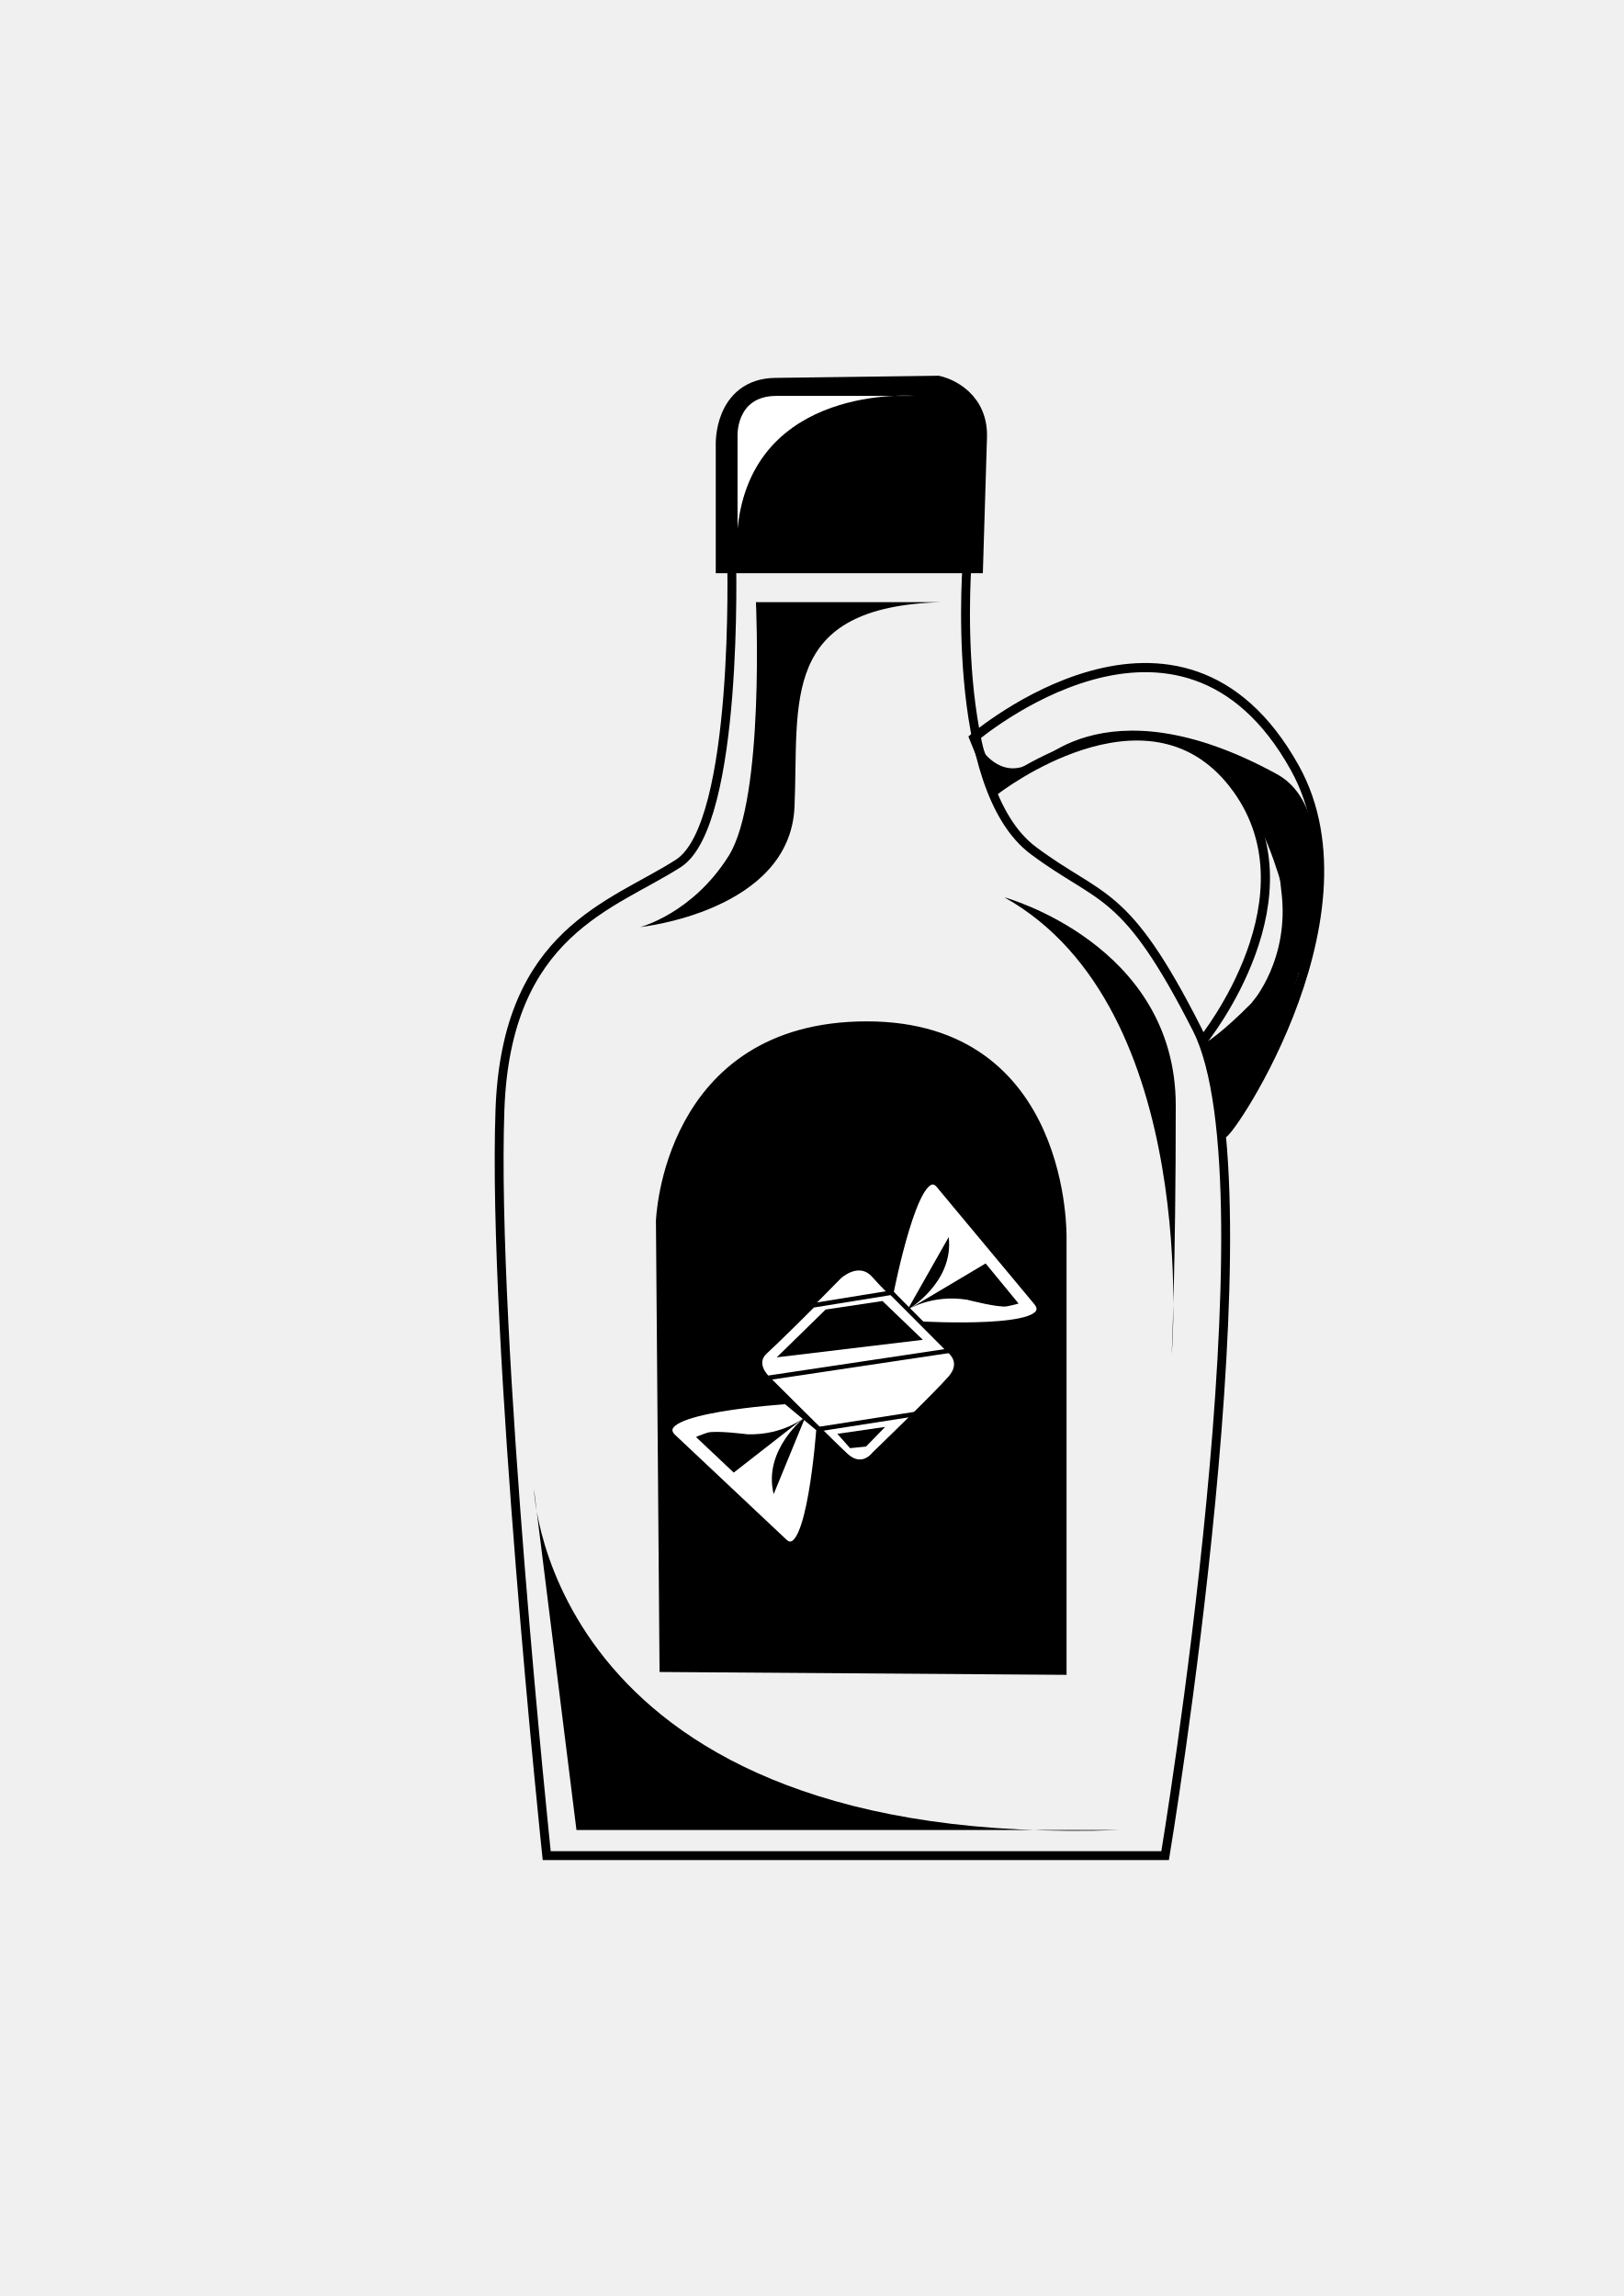
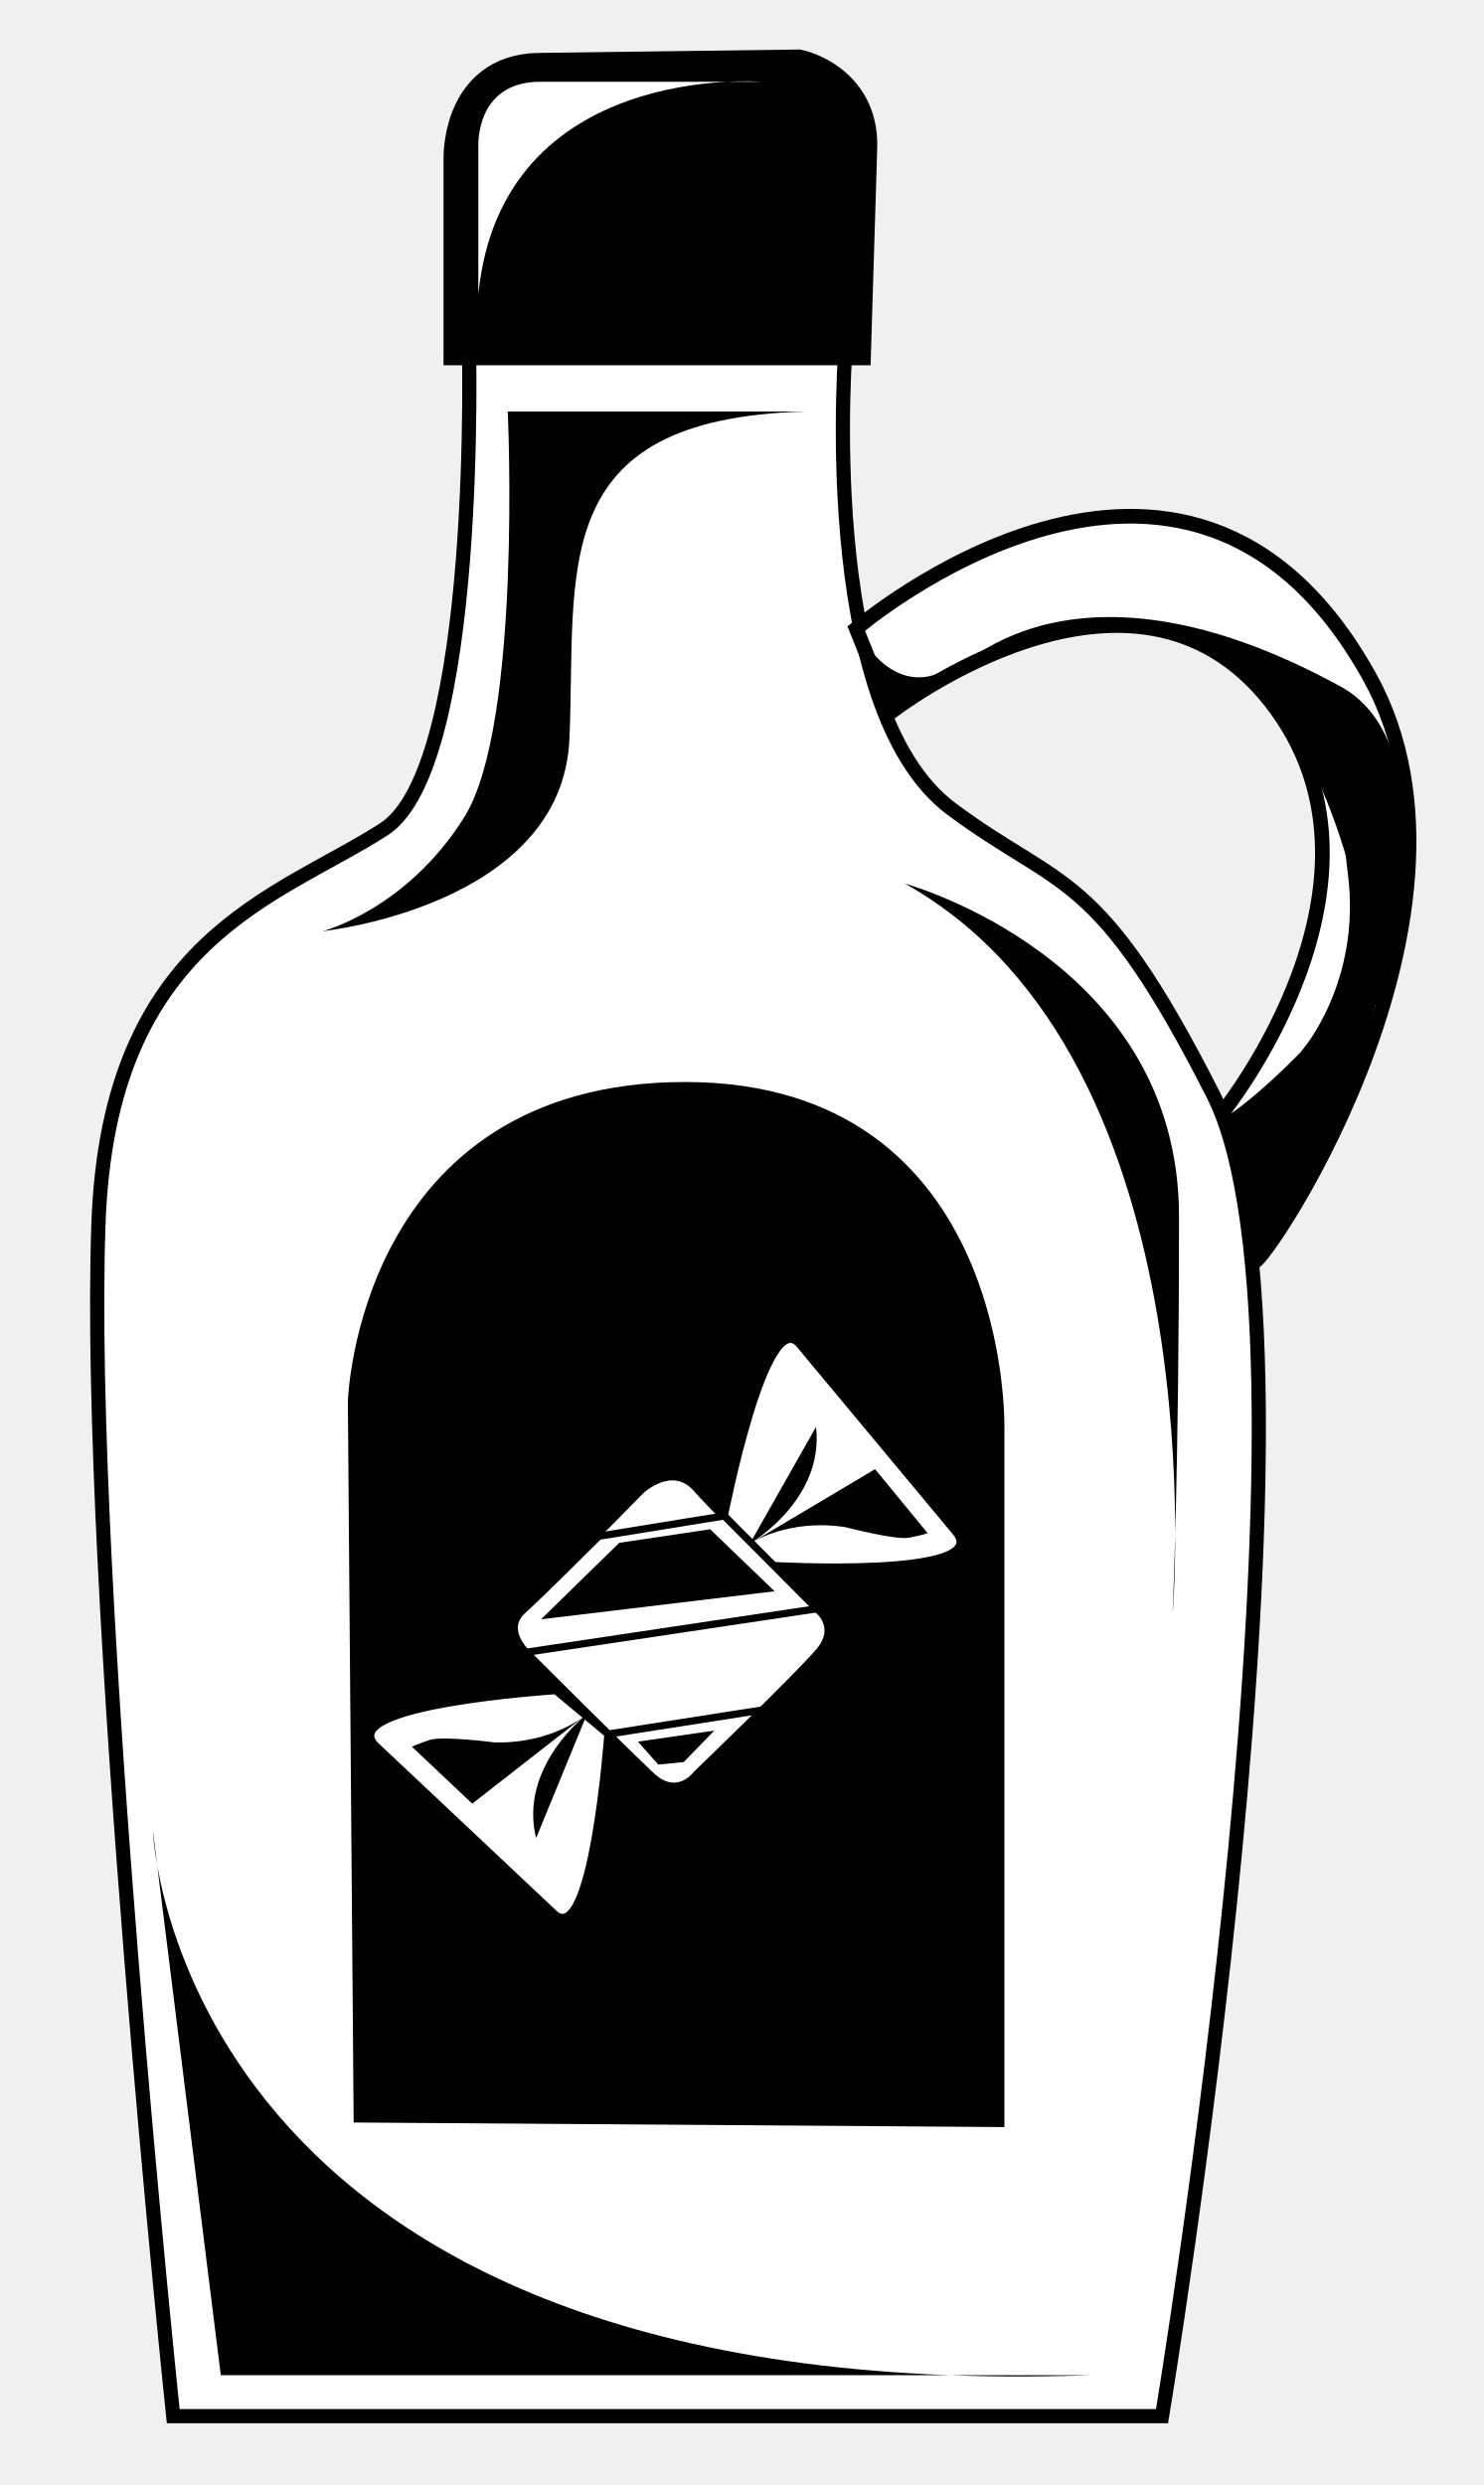
- <svg xmlns="http://www.w3.org/2000/svg" width="210mm" height="297mm" viewBox="0 0 210 297" version="1.1" id="svg3906">
+ <svg xmlns="http://www.w3.org/2000/svg" width="120mm" height="201mm" viewBox="0 0 120 201" version="1.1" id="svg3906">
  <defs id="defs3900" />
  <g id="layer1">
-     <path style="fill:none;stroke:#000000;stroke-width:1.148px;stroke-linecap:butt;stroke-linejoin:miter;stroke-opacity:1" d="m 94.62,72.096 c 0,0 0.995,34.504 -6.871,39.579 -8.52,5.497 -22.263,8.795 -23.088,31.883 -1.041,29.148 6.047,96.474 6.047,96.474 h 79.982 c 0,0 14.417,-86.632 4.123,-106.918 -9.345,-18.415 -12.269,-16.451 -21.164,-23.088 -11.07,-8.259 -8.521,-37.93 -8.521,-37.93 z" id="path3095" />
-     <path style="fill:#000000;stroke:#000000;stroke-width:4.099;stroke-linecap:butt;stroke-linejoin:miter;stroke-miterlimit:4;stroke-dasharray:none;stroke-opacity:1" d="M 100.491,72.096 H 94.62 V 57.528 c 0,0 -0.234,-6.519 5.636,-6.596 l 20.944,-0.275 c 0,0 4.551,0.998 4.403,5.858 l -0.475,15.581 z" id="path3097" />
-     <path style="fill:none;stroke:#000000;stroke-width:1.185px;stroke-linecap:butt;stroke-linejoin:miter;stroke-opacity:1" d="m 128.702,102.247 c 0,0 19.515,-15.253 30.784,-0.88 11.269,14.373 -3.848,33.145 -3.848,33.145 0,0 3.023,9.68 2.474,12.026 -0.55,2.347 20.37,-27.398 9.345,-47.225 -14.842,-26.692 -41.503,-3.869 -41.503,-3.869 z" id="path3099" />
-     <path style="fill:#000000;fill-opacity:1;stroke:#000000;stroke-width:1.439px;stroke-linecap:butt;stroke-linejoin:miter;stroke-opacity:1" d="m 86.017,215.566 51.205,0.36 v -55.751 c 0,0 0.661,-27.336 -25.107,-27.336 -25.768,0 -26.561,25.121 -26.561,25.121 z" id="path3101" />
-     <path style="fill:#ffffff;stroke:none;stroke-width:1.344px;stroke-linecap:butt;stroke-linejoin:miter;stroke-opacity:1" d="M 95.389,68.407 V 56.503 c 0,0 -0.313,-5.29 5.012,-5.29 5.326,0 17.857,0 17.857,0 0,0 -20.989,-1.653 -22.869,17.194 z" id="path3103" />
-     <path style="fill:#000000;stroke:none;stroke-width:1.213px;stroke-linecap:butt;stroke-linejoin:miter;stroke-opacity:1" d="M 121.831,77.89 H 97.768 c 0,0 1.174,25.334 -3.521,32.818 -4.695,7.485 -11.445,9.212 -11.445,9.212 0,0 19.368,-2.015 19.955,-15.546 0.587,-13.53 -2.054,-25.909 19.074,-26.485 z" id="path3105" />
-     <path style="fill:#000000;stroke:none;stroke-width:1.118px;stroke-linecap:butt;stroke-linejoin:miter;stroke-opacity:1" d="m 129.893,116.072 c 0,0 22.172,6.047 22.172,26.936 0,20.889 -0.522,32.158 -0.522,32.158 0,0 3.913,-44.801 -21.65,-59.094 z" id="path3107" />
-     <path style="fill:#000000;stroke:none;stroke-width:1.053px;stroke-linecap:butt;stroke-linejoin:miter;stroke-opacity:1" d="M 144.918,236.719 H 74.556 L 69.059,192.64 c 0,0 1.649,46.659 75.86,44.079 z" id="path3109" />
-     <path style="fill:#000000;stroke:none;stroke-width:1.194px;stroke-linecap:butt;stroke-linejoin:miter;stroke-opacity:1" d="m 133.14,99.775 c 0,0 9.288,-12.08 32.006,0.363 9.584,5.249 2.923,26.669 2.923,26.669 0,0 -3.364,-46.609 -34.929,-27.032 z" id="path3107-2" />
-     <path style="fill:#000000;fill-opacity:1;stroke:none;stroke-width:1.148px;stroke-linecap:butt;stroke-linejoin:miter;stroke-opacity:1" d="m 125.953,95.445 2.749,6.802 4.438,-3.46 c 0,0 -3.888,2.692 -7.186,-3.341 z" id="path3131" />
-     <path style="fill:#000000;fill-opacity:1;stroke:none;stroke-width:1.148px;stroke-linecap:butt;stroke-linejoin:miter;stroke-opacity:1" d="m 155.638,134.512 2.749,11.244 c 8.495,-5.338 15.053,-43.98 9.414,-24.256 -1.529,5.347 -13.734,15.762 -12.162,13.012 z" id="path3133" />
-     <path style="fill:#000000;fill-opacity:1;stroke:#000000;stroke-width:1.148px;stroke-linecap:butt;stroke-linejoin:miter;stroke-opacity:1" d="m 162.44,129.952 c 0,0 5.016,-5.703 3.848,-14.773 -1.168,-9.07 3.023,5.772 3.023,5.772 z" id="path3135" />
-     <path style="fill:#ffffff;fill-opacity:1;stroke:#000000;stroke-width:0.588px;stroke-linecap:butt;stroke-linejoin:miter;stroke-opacity:1" d="m 98.97,174.869 9.574,-9.715 c 0,0 2.534,-2.393 4.505,-0.141 1.971,2.253 9.715,9.715 9.715,9.715 0,0 1.971,1.408 0.141,3.52 -1.83,2.112 -9.856,9.856 -9.856,9.856 0,0 -1.549,2.112 -3.661,0.141 -2.112,-1.971 -10.137,-9.996 -10.137,-9.996 0,0 -2.394,-1.408 -0.282,-3.379 z" id="path3151" />
-     <path style="fill:#ffffff;fill-opacity:1;stroke:#000000;stroke-width:0.588px;stroke-linecap:butt;stroke-linejoin:miter;stroke-opacity:1" d="m 101.645,181.346 c 0,0 -18.073,1.145 -14.502,4.505 l 14.361,13.516 c 3.118,2.935 4.365,-14.502 4.365,-14.502 z" id="path3153" />
-     <path style="fill:#ffffff;fill-opacity:1;stroke:#000000;stroke-width:0.588px;stroke-linecap:butt;stroke-linejoin:miter;stroke-opacity:1" d="m 119.049,171.222 c 0,0 18.078,1.05 14.941,-2.718 l -12.62,-15.155 c -2.74,-3.291 -6.087,13.867 -6.087,13.867 z" id="path3153-2" />
-     <path style="fill:#ffffff;fill-opacity:1;stroke:#000000;stroke-width:0.588px;stroke-linecap:butt;stroke-linejoin:miter;stroke-opacity:1" d="m 105.126,168.86 10.156,-1.643 7.482,7.511 -23.513,3.52 c 0,0 -1.958,-1.85 -0.282,-3.379 1.677,-1.529 6.157,-6.009 6.157,-6.009 z" id="path3189" />
-     <path style="fill:#ffffff;fill-opacity:1;stroke:#000000;stroke-width:0.588px;stroke-linecap:butt;stroke-linejoin:miter;stroke-opacity:1" d="m 105.869,184.865 12.599,-1.968 z" id="path3213" />
-     <path style="fill:#000000;stroke:none;stroke-width:1.148px;stroke-linecap:butt;stroke-linejoin:miter;stroke-opacity:1" d="m 100.461,175.578 6.322,-6.184 7.352,-1.099 5.222,5.016 z" id="path3868" />
-     <path style="fill:#000000;fill-opacity:1;stroke:none;stroke-width:1.148px;stroke-linecap:butt;stroke-linejoin:miter;stroke-opacity:1" d="m 108.294,185.473 1.649,1.855 2.061,-0.206 2.474,-2.542 z" id="path3870" />
-     <path style="fill:#000000;fill-opacity:1;stroke:none;stroke-width:1.148px;stroke-linecap:butt;stroke-linejoin:miter;stroke-opacity:1" d="m 96.682,185.534 c 0,0 -4.192,-0.542 -5.222,-0.199 -1.031,0.343 -1.443,0.55 -1.443,0.55 l 4.879,4.604 9.284,-7.243 c 0,0 -2.756,2.418 -7.497,2.288 z" id="path3872" />
-     <path style="fill:#000000;fill-opacity:1;stroke:none;stroke-width:1.148px;stroke-linecap:butt;stroke-linejoin:miter;stroke-opacity:1" d="m 100.061,193.278 4.118,-10.032 c 0,0 -5.549,4.232 -4.118,10.032 z" id="path3874" />
-     <path style="fill:#000000;fill-opacity:1;stroke:none;stroke-width:1.148px;stroke-linecap:butt;stroke-linejoin:miter;stroke-opacity:1" d="m 125.08,168.126 c 0,0 4.09,1.065 5.156,0.854 1.065,-0.212 1.501,-0.364 1.501,-0.364 l -4.261,-5.181 -10.121,6.018 c 0,0 3.038,-2.052 7.725,-1.327 z" id="path3872-9" />
-     <path style="fill:#000000;fill-opacity:1;stroke:none;stroke-width:1.148px;stroke-linecap:butt;stroke-linejoin:miter;stroke-opacity:1" d="m 122.702,160.019 -5.347,9.434 c 0,0 6.037,-3.5 5.347,-9.434 z" id="path3874-0" />
+     <path style="fill:#ffffff;fill-opacity:1;stroke:#000000;stroke-width:1.148px;stroke-linecap:butt;stroke-linejoin:miter;stroke-opacity:1" d="m 37.924,27.495 c 0,0 0.995,34.504 -6.871,39.579 -8.52,5.497 -22.263,8.795 -23.088,31.883 -1.041,29.148 6.047,96.474 6.047,96.474 h 79.982 c 0,0 14.417,-86.632 4.123,-106.918 -9.345,-18.415 -12.269,-16.451 -21.164,-23.088 -11.07,-8.259 -8.521,-37.93 -8.521,-37.93 z" id="path3095" />
+     <path style="fill:#000000;stroke:#000000;stroke-width:4.099;stroke-linecap:butt;stroke-linejoin:miter;stroke-miterlimit:4;stroke-dasharray:none;stroke-opacity:1" d="M 43.795,27.495 H 37.924 V 12.927 c 0,0 -0.234,-6.519 5.636,-6.596 l 20.944,-0.275 c 0,0 4.551,0.998 4.403,5.858 l -0.475,15.581 z" id="path3097" />
+     <path style="fill:#ffffff;fill-opacity:1;stroke:#000000;stroke-width:1.185px;stroke-linecap:butt;stroke-linejoin:miter;stroke-opacity:1" d="m 72.006,57.646 c 0,0 19.515,-15.253 30.784,-0.88 11.269,14.373 -3.848,33.145 -3.848,33.145 0,0 3.023,9.68 2.474,12.026 -0.55,2.347 20.37,-27.398 9.345,-47.225 C 95.918,28.02 69.257,50.844 69.257,50.844 Z" id="path3099" />
+     <path style="fill:#000000;fill-opacity:1;stroke:#000000;stroke-width:1.439px;stroke-linecap:butt;stroke-linejoin:miter;stroke-opacity:1" d="m 29.32,170.965 51.205,0.36 v -55.751 c 0,0 0.661,-27.336 -25.107,-27.336 -25.768,0 -26.561,25.121 -26.561,25.121 z" id="path3101" />
+     <path style="fill:#ffffff;stroke:none;stroke-width:1.344px;stroke-linecap:butt;stroke-linejoin:miter;stroke-opacity:1" d="M 38.692,23.806 V 11.902 c 0,0 -0.313,-5.29 5.012,-5.29 5.326,0 17.857,0 17.857,0 0,0 -20.989,-1.653 -22.869,17.194 z" id="path3103" />
+     <path style="fill:#000000;stroke:none;stroke-width:1.213px;stroke-linecap:butt;stroke-linejoin:miter;stroke-opacity:1" d="M 65.134,33.288 H 41.071 c 0,0 1.174,25.334 -3.521,32.818 -4.695,7.485 -11.445,9.212 -11.445,9.212 0,0 19.368,-2.015 19.955,-15.546 0.587,-13.53 -2.054,-25.909 19.074,-26.485 z" id="path3105" />
+     <path style="fill:#000000;stroke:none;stroke-width:1.118px;stroke-linecap:butt;stroke-linejoin:miter;stroke-opacity:1" d="m 73.196,71.471 c 0,0 22.172,6.047 22.172,26.936 0,20.889 -0.522,32.158 -0.522,32.158 0,0 3.913,-44.801 -21.65,-59.094 z" id="path3107" />
+     <path style="fill:#000000;stroke:none;stroke-width:1.053px;stroke-linecap:butt;stroke-linejoin:miter;stroke-opacity:1" d="m 88.222,192.118 h -70.363 l -5.497,-44.079 c 0,0 1.649,46.659 75.86,44.079 z" id="path3109" />
+     <path style="fill:#000000;stroke:none;stroke-width:1.194px;stroke-linecap:butt;stroke-linejoin:miter;stroke-opacity:1" d="m 76.443,55.173 c 0,0 9.288,-12.08 32.006,0.363 9.584,5.249 2.923,26.669 2.923,26.669 0,0 -3.364,-46.609 -34.929,-27.032 z" id="path3107-2" />
+     <path style="fill:#000000;fill-opacity:1;stroke:none;stroke-width:1.148px;stroke-linecap:butt;stroke-linejoin:miter;stroke-opacity:1" d="m 69.257,50.844 2.749,6.802 4.438,-3.46 c 0,0 -3.888,2.692 -7.186,-3.341 z" id="path3131" />
+     <path style="fill:#000000;fill-opacity:1;stroke:none;stroke-width:1.148px;stroke-linecap:butt;stroke-linejoin:miter;stroke-opacity:1" d="m 98.941,89.911 2.749,11.244 c 8.495,-5.338 15.053,-43.98 9.414,-24.256 -1.529,5.347 -13.734,15.762 -12.162,13.012 z" id="path3133" />
+     <path style="fill:#000000;fill-opacity:1;stroke:#000000;stroke-width:1.148px;stroke-linecap:butt;stroke-linejoin:miter;stroke-opacity:1" d="m 105.744,85.351 c 0,0 5.016,-5.703 3.848,-14.773 -1.168,-9.07 3.023,5.772 3.023,5.772 z" id="path3135" />
+     <path style="fill:#ffffff;fill-opacity:1;stroke:#000000;stroke-width:0.588px;stroke-linecap:butt;stroke-linejoin:miter;stroke-opacity:1" d="m 42.273,130.268 9.574,-9.715 c 0,0 2.534,-2.393 4.505,-0.141 1.971,2.253 9.715,9.715 9.715,9.715 0,0 1.971,1.408 0.141,3.52 -1.83,2.112 -9.856,9.856 -9.856,9.856 0,0 -1.549,2.112 -3.661,0.141 -2.112,-1.971 -10.137,-9.996 -10.137,-9.996 0,0 -2.394,-1.408 -0.282,-3.379 z" id="path3151" />
+     <path style="fill:#ffffff;fill-opacity:1;stroke:#000000;stroke-width:0.588px;stroke-linecap:butt;stroke-linejoin:miter;stroke-opacity:1" d="m 44.948,136.744 c 0,0 -18.073,1.145 -14.502,4.505 l 14.361,13.516 c 3.118,2.935 4.365,-14.502 4.365,-14.502 z" id="path3153" />
+     <path style="fill:#ffffff;fill-opacity:1;stroke:#000000;stroke-width:0.588px;stroke-linecap:butt;stroke-linejoin:miter;stroke-opacity:1" d="m 62.353,126.621 c 0,0 18.078,1.05 14.941,-2.718 l -12.62,-15.155 c -2.74,-3.291 -6.087,13.867 -6.087,13.867 z" id="path3153-2" />
+     <path style="fill:#ffffff;fill-opacity:1;stroke:#000000;stroke-width:0.588px;stroke-linecap:butt;stroke-linejoin:miter;stroke-opacity:1" d="m 48.43,124.259 10.156,-1.643 7.482,7.511 -23.513,3.52 c 0,0 -1.958,-1.85 -0.282,-3.379 1.677,-1.529 6.157,-6.009 6.157,-6.009 z" id="path3189" />
+     <path style="fill:#ffffff;fill-opacity:1;stroke:#000000;stroke-width:0.588px;stroke-linecap:butt;stroke-linejoin:miter;stroke-opacity:1" d="m 49.172,140.264 12.599,-1.968 z" id="path3213" />
+     <path style="fill:#000000;stroke:none;stroke-width:1.148px;stroke-linecap:butt;stroke-linejoin:miter;stroke-opacity:1" d="m 43.764,130.977 6.322,-6.184 7.352,-1.099 5.222,5.016 z" id="path3868" />
+     <path style="fill:#000000;fill-opacity:1;stroke:none;stroke-width:1.148px;stroke-linecap:butt;stroke-linejoin:miter;stroke-opacity:1" d="m 51.598,140.872 1.649,1.855 2.061,-0.206 2.474,-2.542 z" id="path3870" />
+     <path style="fill:#000000;fill-opacity:1;stroke:none;stroke-width:1.148px;stroke-linecap:butt;stroke-linejoin:miter;stroke-opacity:1" d="m 39.985,140.933 c 0,0 -4.192,-0.542 -5.222,-0.199 -1.031,0.343 -1.443,0.55 -1.443,0.55 l 4.879,4.604 9.284,-7.243 c 0,0 -2.756,2.418 -7.497,2.288 z" id="path3872" />
+     <path style="fill:#000000;fill-opacity:1;stroke:none;stroke-width:1.148px;stroke-linecap:butt;stroke-linejoin:miter;stroke-opacity:1" d="m 43.364,148.677 4.118,-10.032 c 0,0 -5.549,4.232 -4.118,10.032 z" id="path3874" />
+     <path style="fill:#000000;fill-opacity:1;stroke:none;stroke-width:1.148px;stroke-linecap:butt;stroke-linejoin:miter;stroke-opacity:1" d="m 68.384,123.525 c 0,0 4.09,1.065 5.156,0.854 1.065,-0.212 1.501,-0.364 1.501,-0.364 l -4.261,-5.181 -10.121,6.018 c 0,0 3.038,-2.052 7.725,-1.327 z" id="path3872-9" />
+     <path style="fill:#000000;fill-opacity:1;stroke:none;stroke-width:1.148px;stroke-linecap:butt;stroke-linejoin:miter;stroke-opacity:1" d="m 66.005,115.417 -5.347,9.434 c 0,0 6.037,-3.5 5.347,-9.434 z" id="path3874-0" />
  </g>
</svg>
